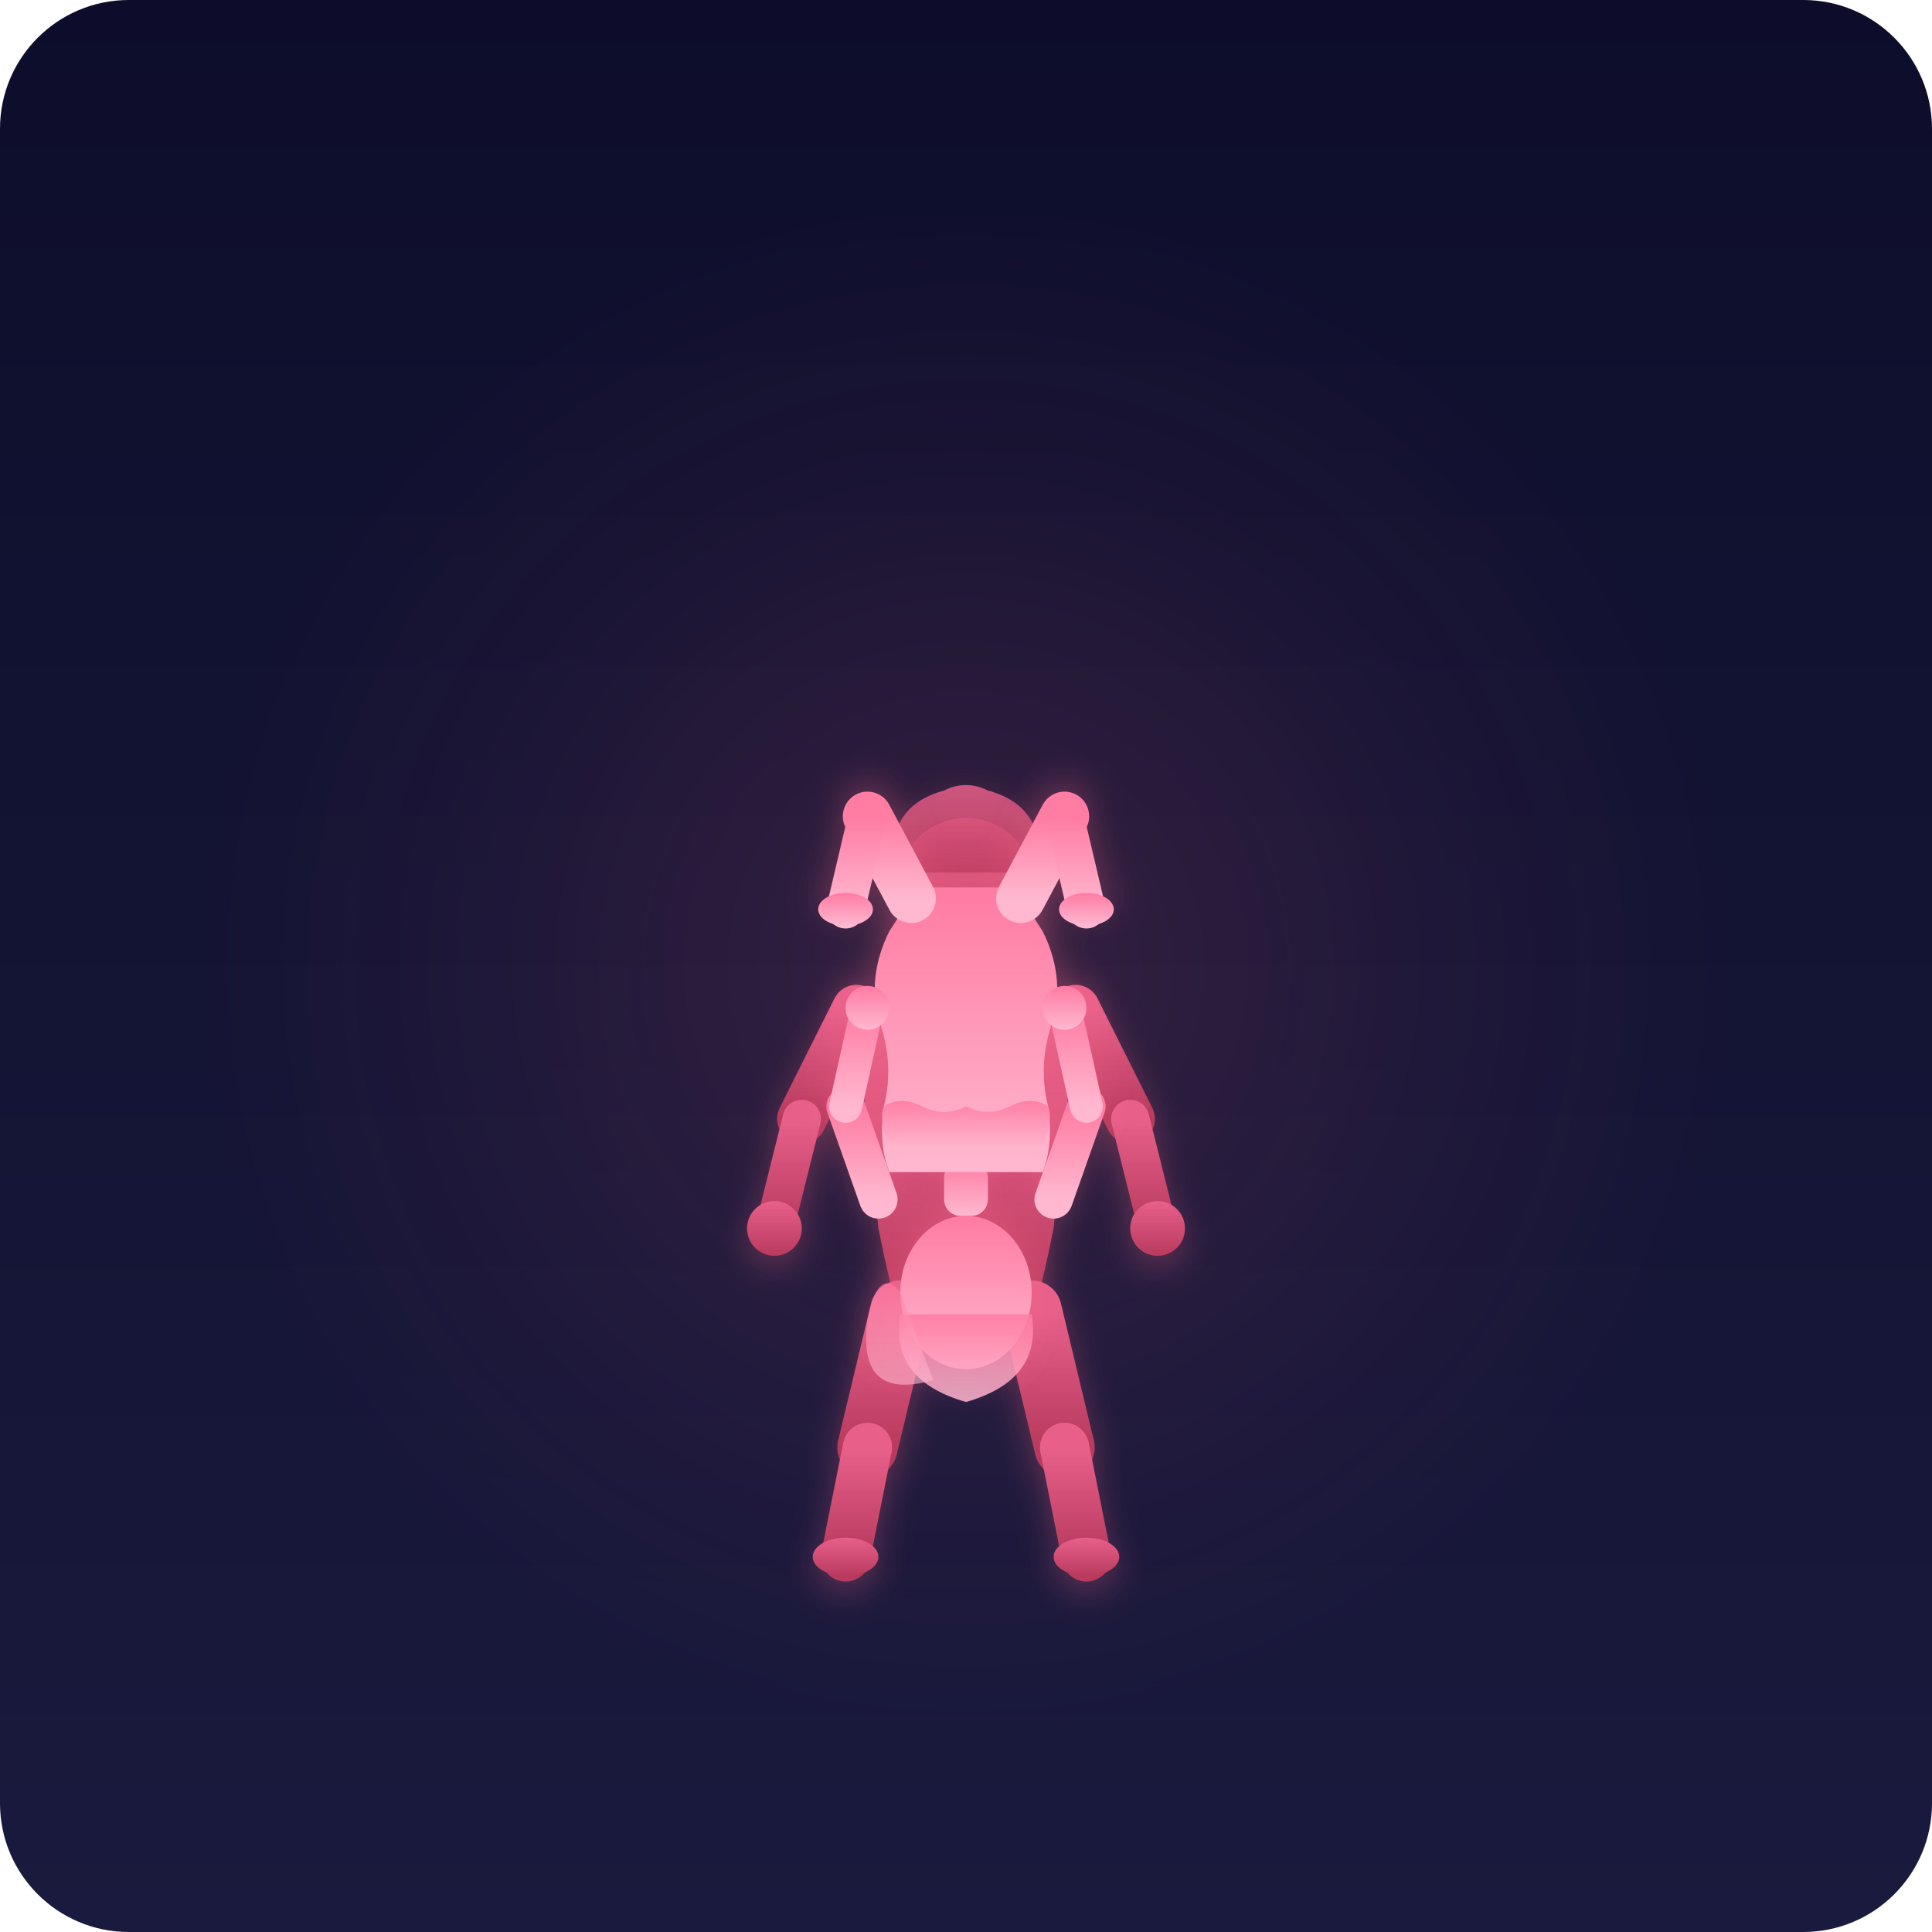
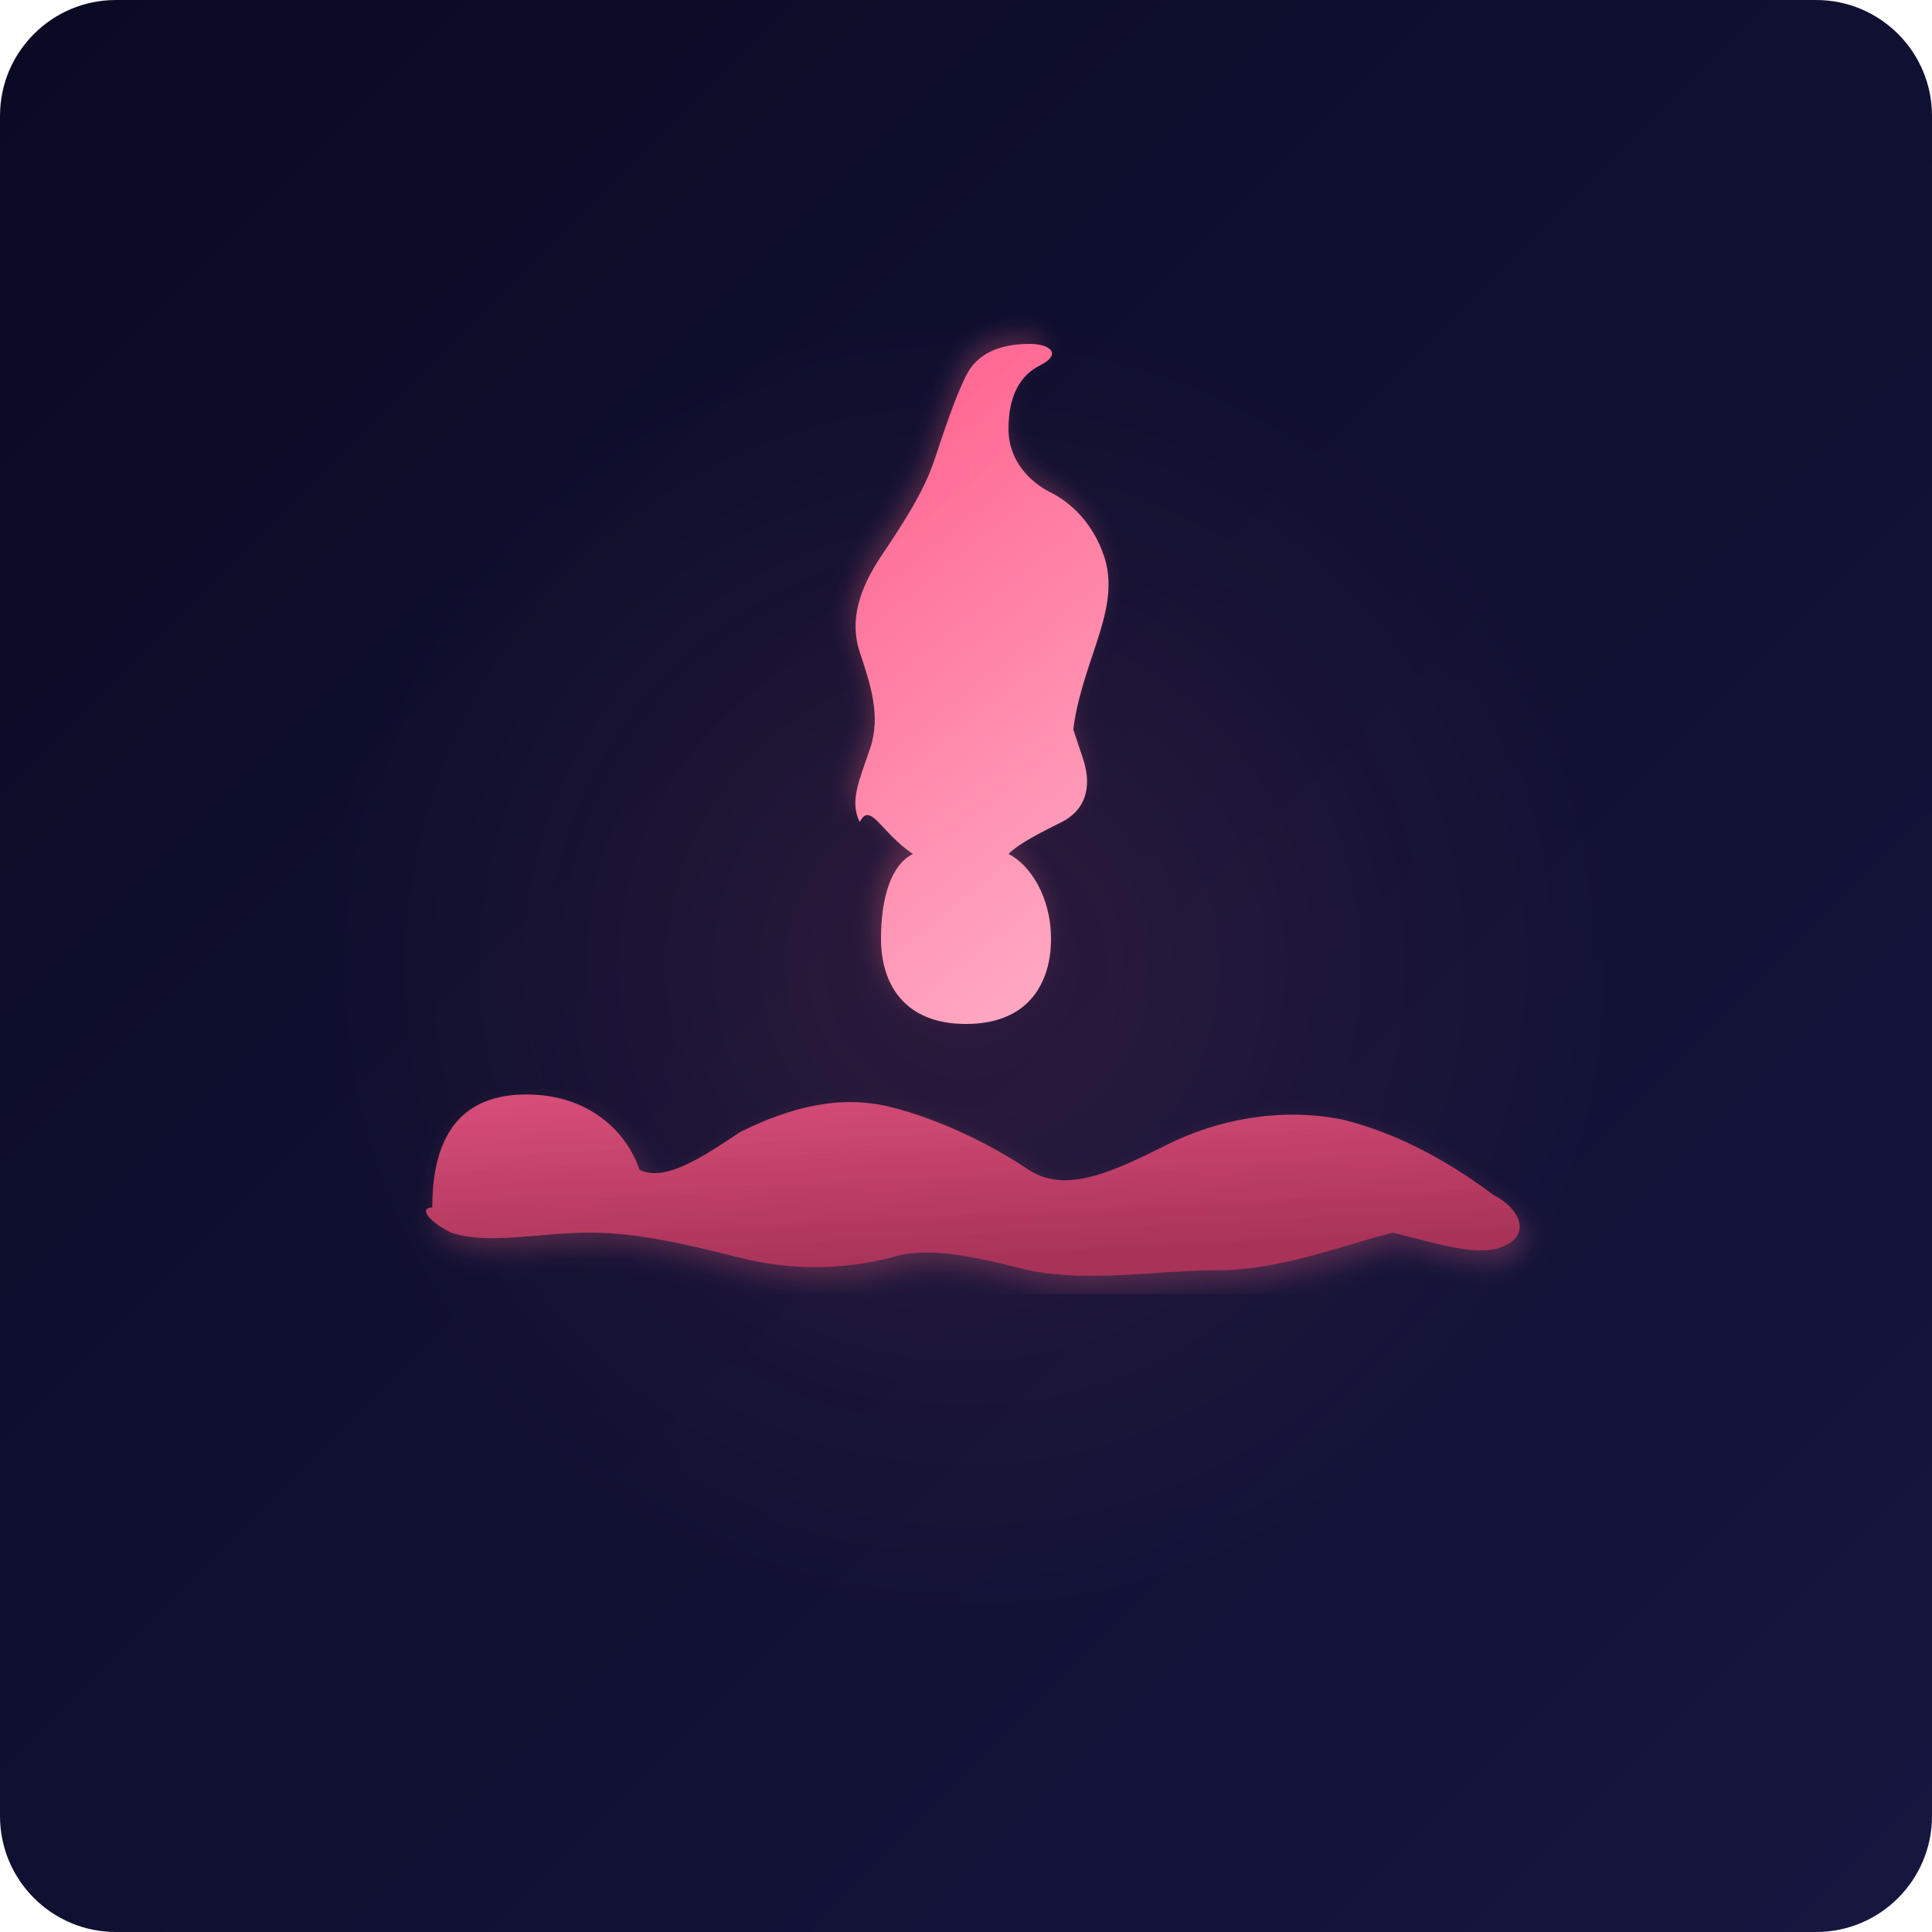
- <svg xmlns="http://www.w3.org/2000/svg" viewBox="0 0 300 300" width="300" height="300">
+ <svg xmlns="http://www.w3.org/2000/svg" viewBox="0 0 400 400" width="400" height="400">
  <defs>
-     <linearGradient id="bg" x1="0" y1="0" x2="0" y2="1">
-       <stop offset="0%" stop-color="#0d0d2b" />
-       <stop offset="100%" stop-color="#1a1a3e" />
+     <linearGradient id="bg" x1="0" y1="0" x2="1" y2="1">
+       <stop offset="0%" stop-color="#0a0a24" />
+       <stop offset="100%" stop-color="#161640" />
    </linearGradient>
-     <linearGradient id="f1" x1="0" y1="0" x2="0" y2="1">
-       <stop offset="0%" stop-color="#FFB8D0" />
-       <stop offset="100%" stop-color="#FF7BA3" />
+     <linearGradient id="p1" x1="0" y1="0" x2="0.3" y2="1">
+       <stop offset="0%" stop-color="#FFB0C8" />
+       <stop offset="100%" stop-color="#FF6B95" />
    </linearGradient>
-     <linearGradient id="f2" x1="0" y1="0" x2="0" y2="1">
-       <stop offset="0%" stop-color="#E8608A" />
-       <stop offset="100%" stop-color="#B83A5E" />
+     <linearGradient id="p2" x1="0" y1="0" x2="0.3" y2="1">
+       <stop offset="0%" stop-color="#D94F7A" />
+       <stop offset="100%" stop-color="#A83258" />
    </linearGradient>
-     <radialGradient id="glow" cx="50%" cy="50%" r="50%">
-       <stop offset="0%" stop-color="#FF6B8A" stop-opacity="0.15" />
-       <stop offset="60%" stop-color="#FF6B8A" stop-opacity="0.05" />
+     <radialGradient id="glow" cx="50%" cy="50%" r="45%">
+       <stop offset="0%" stop-color="#FF6B8A" stop-opacity="0.12" />
+       <stop offset="70%" stop-color="#FF6B8A" stop-opacity="0.03" />
      <stop offset="100%" stop-color="#FF6B8A" stop-opacity="0" />
    </radialGradient>
-     <filter id="shadow" x="-20%" y="-20%" width="140%" height="140%">
-       <feDropShadow dx="0" dy="2" stdDeviation="3" flood-color="#FF6B8A" flood-opacity="0.3" />
+     <filter id="sf" x="-10%" y="-10%" width="120%" height="120%">
+       <feGaussianBlur in="SourceAlpha" stdDeviation="2" result="blur" />
+       <feOffset dx="1" dy="2" result="offsetBlur" />
+       <feFlood flood-color="#FF6B8A" flood-opacity="0.25" result="color" />
+       <feComposite in="color" in2="offsetBlur" operator="in" result="shadow" />
+       <feMerge>
+         <feMergeNode in="shadow" />
+         <feMergeNode in="SourceGraphic" />
+       </feMerge>
    </filter>
  </defs>
-   <rect width="300" height="300" fill="url(#bg)" rx="20" />
-   <circle cx="150" cy="150" r="120" fill="url(#glow)" />
-   <g transform="translate(150,195) rotate(0) scale(0.85)" filter="url(#shadow)">
-     <ellipse cx="0" cy="-66" rx="13" ry="14" fill="url(#f2)" />
-     <path d="M-13,-70 Q-15,-82 -4,-85 Q0,-87 4,-85 Q15,-82 13,-70" fill="url(#f2)" opacity="0.85" />
-     <rect x="-5" y="-52" width="10" height="12" rx="3" fill="url(#f2)" />
-     <path d="M-18,-42 Q-20,-35 -18,-25 Q-17,-15 -16,-5 Q-14,5 -12,12 L12,12 Q14,5 16,-5 Q17,-15 18,-25 Q20,-35 18,-42 Z" fill="url(#f2)" />
-     <path d="M-18,-42 Q-22,-44 -22,-40 Q-22,-38 -18,-38" fill="url(#f2)" opacity="0.8" />
-     <path d="M18,-42 Q22,-44 22,-40 Q22,-38 18,-38" fill="url(#f2)" opacity="0.8" />
-     <line x1="-20" y1="-45" x2="-30" y2="-25" stroke="url(#f2)" stroke-width="9" stroke-linecap="round" />
-     <line x1="-30" y1="-25" x2="-35" y2="-5" stroke="url(#f2)" stroke-width="7" stroke-linecap="round" />
-     <circle cx="-35" cy="-5" r="5" fill="url(#f2)" />
-     <line x1="20" y1="-45" x2="30" y2="-25" stroke="url(#f2)" stroke-width="9" stroke-linecap="round" />
-     <line x1="30" y1="-25" x2="35" y2="-5" stroke="url(#f2)" stroke-width="7" stroke-linecap="round" />
-     <circle cx="35" cy="-5" r="5" fill="url(#f2)" />
-     <line x1="-12" y1="10" x2="-18" y2="35" stroke="url(#f2)" stroke-width="11" stroke-linecap="round" />
-     <line x1="-18" y1="35" x2="-22" y2="55" stroke="url(#f2)" stroke-width="9" stroke-linecap="round" />
-     <ellipse cx="-22" cy="55" rx="6" ry="3.5" fill="url(#f2)" />
-     <line x1="12" y1="10" x2="18" y2="35" stroke="url(#f2)" stroke-width="11" stroke-linecap="round" />
-     <line x1="18" y1="35" x2="22" y2="55" stroke="url(#f2)" stroke-width="9" stroke-linecap="round" />
-     <ellipse cx="22" cy="55" rx="6" ry="3.5" fill="url(#f2)" />
-   </g>
-   <g transform="translate(150,148) rotate(180) scale(0.85)" filter="url(#shadow)">
-     <ellipse cx="0" cy="-62" rx="12" ry="14" fill="url(#f1)" />
-     <path d="M-12,-66 Q-14,-78 0,-82 Q14,-78 12,-66" fill="url(#f1)" opacity="0.85" />
-     <path d="M6,-78 Q20,-82 18,-67 Q16,-57 12,-62" fill="url(#f1)" opacity="0.6" />
-     <rect x="-4" y="-48" width="8" height="10" rx="3" fill="url(#f1)" />
-     <path d="M-14,-40 Q-16,-35 -15,-28 Q-13,-20 -16,-12 Q-18,-4 -14,4 Q-10,10 -10,12 L10,12 Q10,10 14,4 Q18,-4 16,-12 Q13,-20 15,-28 Q16,-35 14,-40 Z" fill="url(#f1)" />
-     <path d="M-14,-36 Q-16,-30 -15,-28 Q-12,-26 -8,-28 Q-4,-30 0,-28 Q4,-30 8,-28 Q12,-26 15,-28 Q16,-30 14,-36" fill="url(#f1)" opacity="0.9" />
-     <line x1="-16" y1="-45" x2="-22" y2="-28" stroke="url(#f1)" stroke-width="7" stroke-linecap="round" />
-     <line x1="-22" y1="-28" x2="-18" y2="-10" stroke="url(#f1)" stroke-width="6" stroke-linecap="round" />
-     <circle cx="-18" cy="-10" r="4" fill="url(#f1)" />
-     <line x1="16" y1="-45" x2="22" y2="-28" stroke="url(#f1)" stroke-width="7" stroke-linecap="round" />
-     <line x1="22" y1="-28" x2="18" y2="-10" stroke="url(#f1)" stroke-width="6" stroke-linecap="round" />
-     <circle cx="18" cy="-10" r="4" fill="url(#f1)" />
-     <line x1="-10" y1="10" x2="-18" y2="25" stroke="url(#f1)" stroke-width="9" stroke-linecap="round" />
-     <line x1="-18" y1="25" x2="-22" y2="8" stroke="url(#f1)" stroke-width="7" stroke-linecap="round" />
-     <ellipse cx="-22" cy="8" rx="5" ry="3" fill="url(#f1)" />
-     <line x1="10" y1="10" x2="18" y2="25" stroke="url(#f1)" stroke-width="9" stroke-linecap="round" />
-     <line x1="18" y1="25" x2="22" y2="8" stroke="url(#f1)" stroke-width="7" stroke-linecap="round" />
-     <ellipse cx="22" cy="8" rx="5" ry="3" fill="url(#f1)" />
-   </g>
+   <rect width="400" height="400" fill="url(#bg)" rx="24" />
+   <circle cx="200" cy="200" r="150" fill="url(#glow)" />
+   <path d="M-85,0 C-85,-12 -80,-18 -70,-18 C-60,-18 -54,-12 -52,-6 C-48,-4 -42,-8 -36,-12 C-28,-16 -20,-18 -12,-16 C-4,-14 4,-10 10,-6 C16,-2 24,-6 32,-10 C40,-14 50,-16 60,-14 C68,-12 76,-8 84,-2 C88,0 90,4 86,6 C82,8 76,6 68,4 C60,6 50,10 40,10 C30,10 20,12 10,10 C2,8 -6,6 -12,8 C-20,10 -28,10 -36,8 C-44,6 -52,4 -60,4 C-68,4 -76,6 -82,4 C-86,2 -87,0 -85,0 Z" fill="url(#p2)" transform="translate(200,250) scale(1.3,1.3)" filter="url(#sf)" />
+   <path d="M0,-70 C-12,-70 -16,-62 -16,-54 C-16,-46 -12,-40 -8,-38 C-10,-36 -14,-34 -18,-32 C-22,-30 -24,-26 -22,-20 C-20,-14 -18,-8 -16,-2 C-14,4 -12,8 -10,10 C-12,8 -14,4 -16,-2 C-18,-8 -20,-14 -20,-18 C-20,-12 -22,-6 -24,0 C-26,6 -28,12 -26,18 C-24,24 -20,28 -16,30 C-12,32 -8,36 -8,42 C-8,48 -10,52 -14,54 C-18,56 -16,58 -12,58 C-6,58 -2,56 0,52 C2,48 4,42 6,36 C8,30 12,24 16,18 C20,12 22,6 20,0 C18,-6 16,-12 18,-18 C20,-24 22,-28 20,-32 C18,-28 16,-34 10,-38 C14,-40 16,-46 16,-54 C16,-62 12,-70 0,-70 Z" fill="url(#p1)" transform="translate(200,135) rotate(180) scale(1.1,1.1)" filter="url(#sf)" />
</svg>
